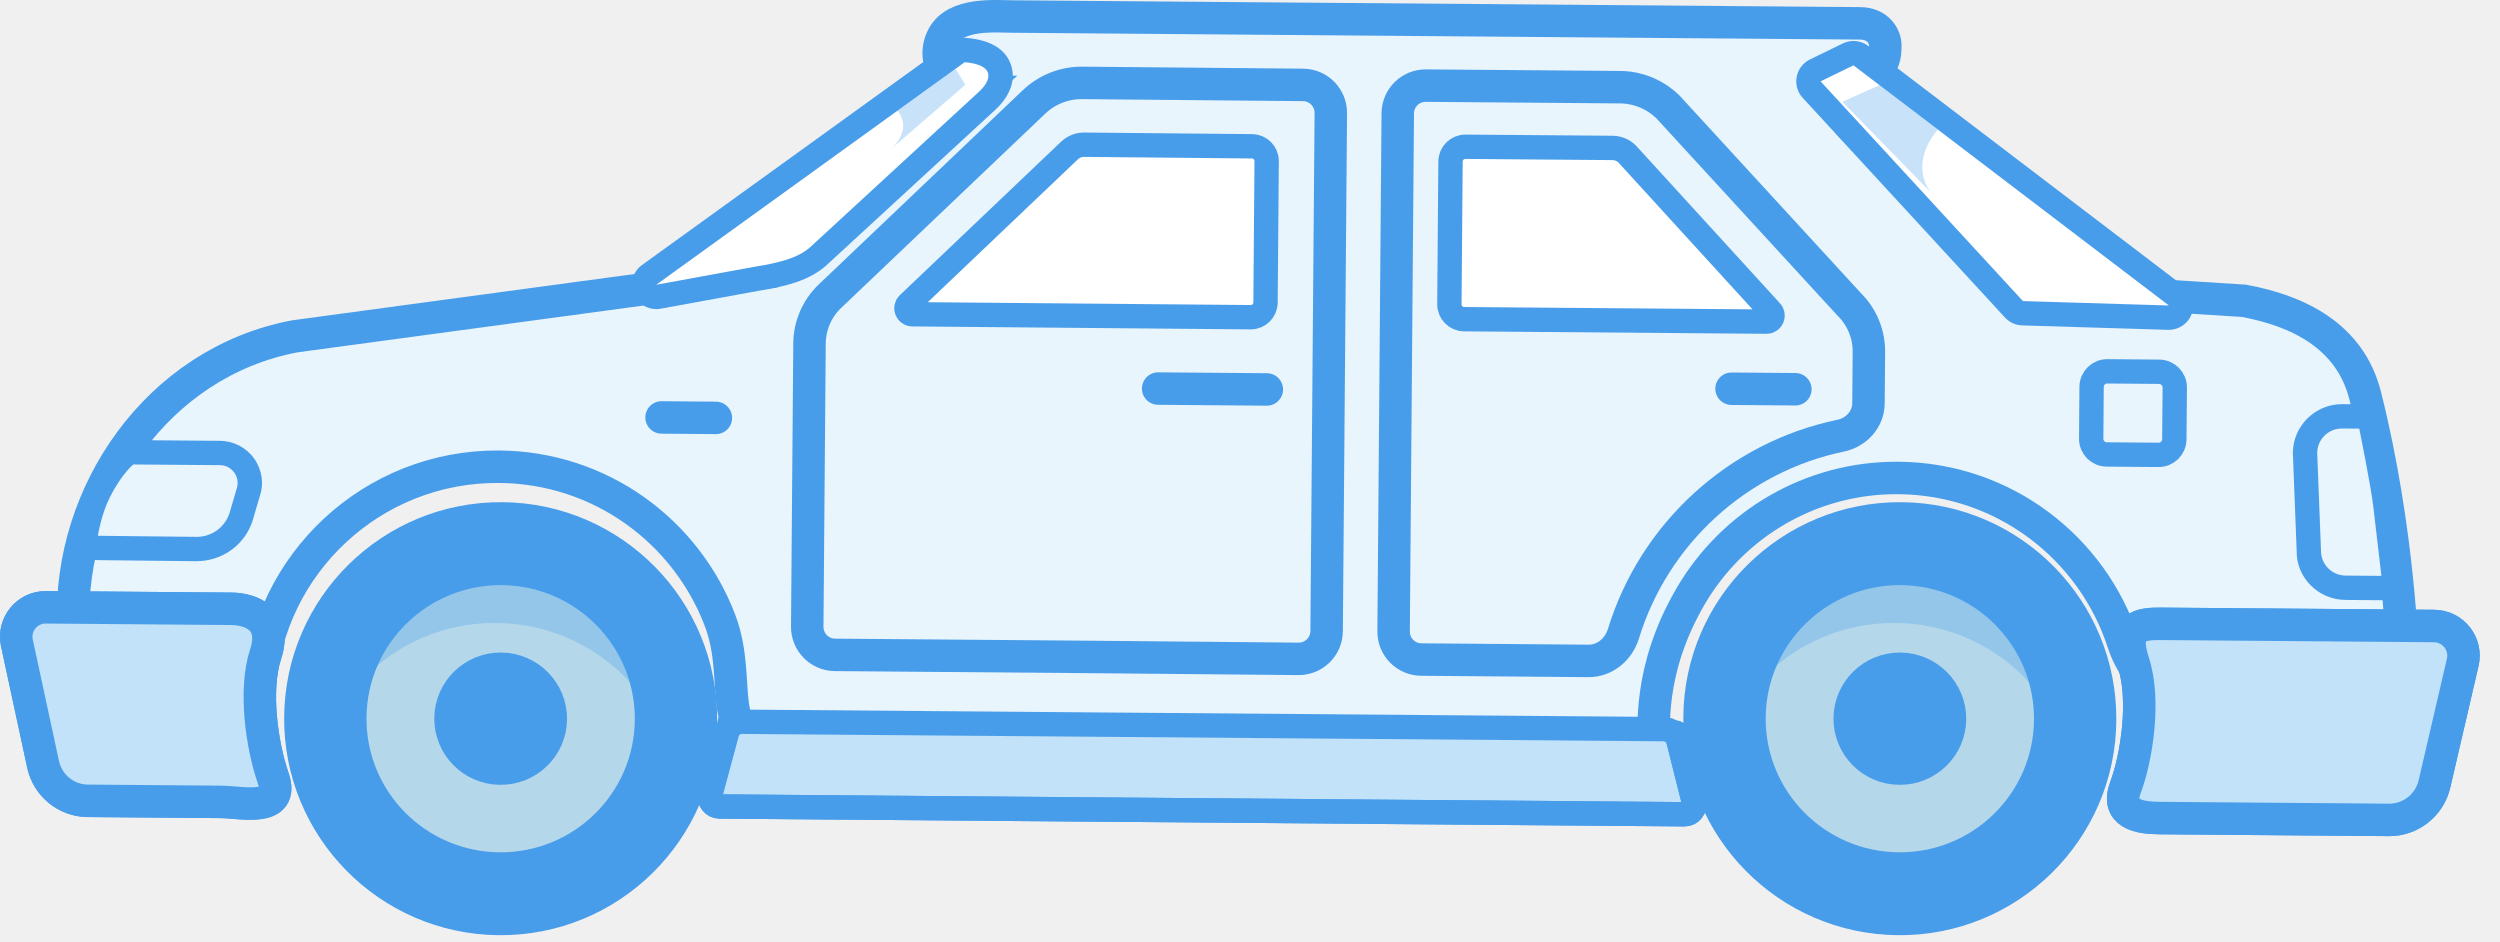
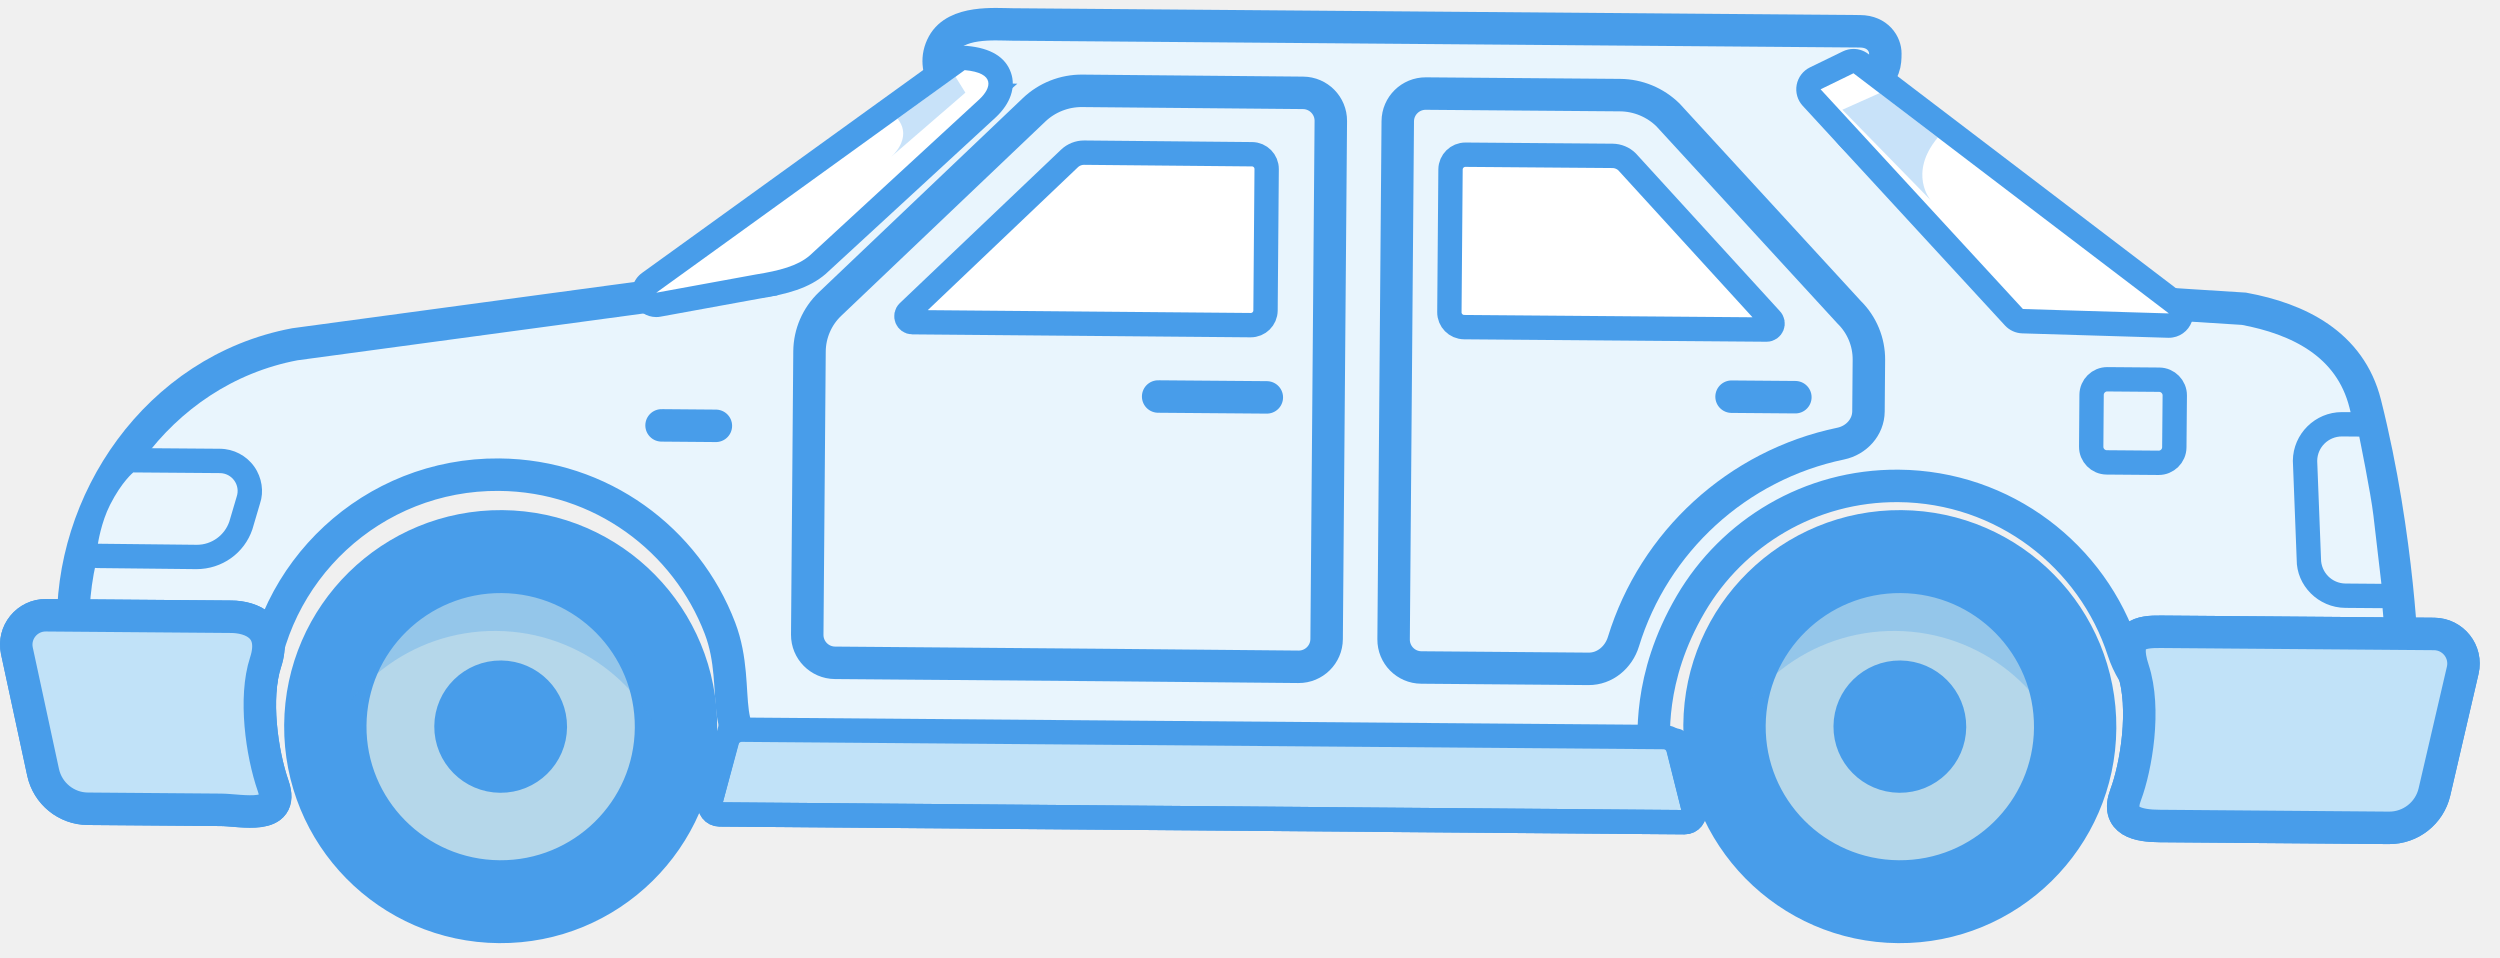
- <svg xmlns="http://www.w3.org/2000/svg" width="77px" height="29px" viewBox="0 0 77 29" version="1.1">
+ <svg xmlns="http://www.w3.org/2000/svg" width="94px" height="36px" viewBox="0 0 77 29" version="1.1">
  <g id="Page-1" stroke="none" stroke-width="1" fill="none" fill-rule="evenodd">
    <g id="Car-Model-Icons" transform="translate(-22, -116)">
      <g id="SEDAN" transform="translate(22, 116)">
        <path d="M57.631,2.249 C58.054,2.02 58.067,1.688 58.068,1.404 C58.07,1.119 57.842,0.723 57.289,0.719 L31.184,0.509 C30.627,0.504 29.445,0.393 29.049,1.113 C28.611,1.908 29.293,2.797 30.037,2.81 L23.718,8.379 L9.08,10.359 C4.828,11.163 2.111,15.228 2.26,19.198 C2.296,20.191 2.782,21.124 3.583,21.721 L3.669,21.785 C4.482,22.391 5.472,22.724 6.485,22.732 C7.318,22.739 7.935,22.015 7.994,21.183 C8.269,17.351 11.48,14.344 15.373,14.375 C18.513,14.4 21.137,16.38 22.175,19.104 C22.909,21.028 21.898,22.856 23.956,22.873 C29.547,22.918 44.794,23.04 50.944,23.09 C50.948,22.538 50.725,20.665 52.077,18.355 C53.361,16.163 55.75,14.699 58.473,14.721 C61.718,14.747 64.454,16.875 65.399,19.804 C65.968,21.569 68.523,23.231 70.377,23.246 C72.205,23.26 74.205,22.06 73.998,20.243 C73.998,20.243 73.9,16.368 72.849,12.19 C72.383,10.34 70.775,9.573 69.114,9.265 L63.752,8.925 C62.647,8.855 61.598,8.387 60.806,7.611 C60.806,7.611 57.926,4.829 57.068,3.945 C56.209,3.061 57.207,2.479 57.631,2.249" id="Fill-15" fill="#E9F5FD" />
        <path d="M57.631,2.249 C58.054,2.02 58.067,1.688 58.068,1.404 C58.07,1.119 57.842,0.723 57.289,0.719 L31.184,0.509 C30.627,0.504 29.445,0.393 29.049,1.113 C28.611,1.908 29.293,2.797 30.037,2.81 L23.718,8.379 L9.08,10.359 C4.828,11.163 2.111,15.228 2.26,19.198 C2.296,20.191 2.782,21.124 3.583,21.721 L3.669,21.785 C4.482,22.391 5.472,22.724 6.485,22.732 C7.318,22.739 7.935,22.015 7.994,21.183 C8.269,17.351 11.48,14.344 15.373,14.375 C18.513,14.4 21.137,16.38 22.175,19.104 C22.909,21.028 21.898,22.856 23.956,22.873 C29.547,22.918 44.794,23.04 50.944,23.09 C50.948,22.538 50.725,20.665 52.077,18.355 C53.361,16.163 55.75,14.699 58.473,14.721 C61.718,14.747 64.454,16.875 65.399,19.804 C65.968,21.569 68.523,23.231 70.377,23.246 C72.205,23.26 74.205,22.06 73.998,20.243 C73.998,20.243 73.9,16.368 72.849,12.19 C72.383,10.34 70.775,9.573 69.114,9.265 L63.752,8.925 C62.647,8.855 61.598,8.387 60.806,7.611 C60.806,7.611 57.926,4.829 57.068,3.945 C56.209,3.061 57.207,2.479 57.631,2.249 Z" id="Stroke-17" stroke="#489DEA" />
        <path d="M3.013,16.877 C2.905,16.876 2.801,16.828 2.732,16.746 C2.66,16.663 2.63,16.555 2.646,16.447 C2.651,16.418 2.755,15.724 3.058,15.129 C3.449,14.363 3.829,14.046 3.87,14.013 C3.938,13.96 4.021,13.931 4.106,13.931 C4.106,13.931 6.776,13.952 6.776,13.952 C7.072,13.955 7.351,14.1 7.524,14.342 C7.694,14.583 7.74,14.893 7.646,15.172 L7.423,15.925 C7.221,16.52 6.678,16.909 6.067,16.909 L3.013,16.877 Z" id="Fill-19" fill="#E9F5FD" />
        <path d="M4.105,13.556 C3.935,13.556 3.77,13.614 3.637,13.72 C3.558,13.783 3.14,14.14 2.723,14.958 C2.398,15.597 2.286,16.313 2.274,16.393 C2.243,16.607 2.305,16.825 2.446,16.989 C2.586,17.154 2.792,17.25 3.008,17.252 L6.049,17.285 C6.839,17.285 7.525,16.793 7.773,16.06 L8.008,15.264 C8.133,14.902 8.07,14.465 7.83,14.126 C7.588,13.786 7.196,13.581 6.778,13.577 L4.111,13.556 L4.105,13.556 Z M4.105,14.306 L6.772,14.327 C7.148,14.33 7.41,14.699 7.29,15.052 L7.063,15.82 C6.918,16.245 6.516,16.535 6.066,16.535 L6.058,16.535 L3.016,16.502 C3.016,16.502 3.113,15.846 3.392,15.299 C3.756,14.584 4.105,14.306 4.105,14.306 Z" id="Fill-21" fill="#489DEA" />
        <path d="M51.706,22.831 C51.652,22.614 51.458,22.459 51.233,22.457 L22.851,22.23 C22.627,22.229 22.431,22.38 22.373,22.596 L21.876,24.471 C21.827,24.657 21.966,24.838 22.159,24.84 L51.884,25.079 C52.077,25.081 52.219,24.901 52.173,24.715 L51.706,22.831 Z" id="Fill-23" fill="#C1E2F8" />
        <path d="M51.706,22.831 C51.652,22.614 51.458,22.459 51.233,22.457 L22.851,22.23 C22.627,22.229 22.431,22.38 22.373,22.596 L21.876,24.471 C21.827,24.657 21.966,24.838 22.159,24.84 L51.884,25.079 C52.077,25.081 52.219,24.901 52.173,24.715 L51.706,22.831 Z" id="Stroke-25" stroke="#489DEA" stroke-width="0.75" stroke-linecap="round" stroke-linejoin="round" />
        <path d="M58.56,16.467 C55.43,16.442 52.871,18.959 52.846,22.091 C52.821,25.22 55.338,27.779 58.469,27.804 C61.599,27.829 64.158,25.311 64.183,22.181 C64.207,19.05 61.691,16.492 58.56,16.467" id="Fill-29" fill="#737987" />
        <path d="M58.56,16.467 C55.43,16.442 52.871,18.959 52.846,22.091 C52.821,25.22 55.338,27.779 58.469,27.804 C61.599,27.829 64.158,25.311 64.183,22.181 C64.207,19.05 61.691,16.492 58.56,16.467 Z" id="Stroke-31" stroke="#284356" stroke-linecap="round" stroke-linejoin="round" />
        <path d="M58.502,23.798 C57.58,23.791 56.839,23.041 56.846,22.122 C56.854,21.204 57.607,20.466 58.528,20.473 C59.45,20.481 60.191,21.231 60.185,22.149 C60.177,23.068 59.423,23.806 58.502,23.798 M58.552,17.647 C56.063,17.627 54.028,19.621 54.008,22.1 C53.988,24.579 55.99,26.606 58.48,26.626 C60.968,26.646 63.001,24.652 63.022,22.173 C63.041,19.694 61.04,17.667 58.552,17.647" id="Fill-33" fill="#B5D7EA" />
        <path d="M58.502,23.798 C57.58,23.791 56.839,23.041 56.846,22.122 C56.854,21.204 57.607,20.466 58.528,20.473 C59.45,20.481 60.191,21.231 60.185,22.149 C60.177,23.068 59.423,23.806 58.502,23.798 Z M58.552,17.647 C56.063,17.627 54.028,19.621 54.008,22.1 C53.988,24.579 55.99,26.606 58.48,26.626 C60.968,26.646 63.001,24.652 63.022,22.173 C63.041,19.694 61.04,17.667 58.552,17.647 Z" id="Stroke-35" stroke="#489DEA" stroke-width="0.75" stroke-linecap="round" stroke-linejoin="round" />
        <path d="M58.528,20.473 C57.607,20.466 56.853,21.204 56.845,22.122 C56.839,23.04 57.58,23.79 58.502,23.798 C59.423,23.806 60.176,23.067 60.184,22.149 C60.191,21.231 59.45,20.48 58.528,20.473" id="Fill-37" fill="#489DEA" />
        <path d="M58.381,19.188 C61.013,19.209 63.204,21.022 63.823,23.459 C63.948,22.999 64.023,22.518 64.027,22.019 C64.052,18.887 61.535,16.33 58.404,16.305 C55.274,16.279 52.715,18.796 52.69,21.928 C52.686,22.427 52.753,22.909 52.87,23.371 C53.528,20.945 55.749,19.167 58.381,19.188" id="Fill-39" fill-opacity="0.3" fill="#489DEA" />
        <path d="M52.846,22.091 C52.822,25.22 55.339,27.779 58.469,27.804 C61.599,27.83 64.159,25.312 64.183,22.182 C64.207,19.05 61.691,16.493 58.56,16.467 C55.431,16.443 52.87,18.959 52.846,22.091 Z" id="Stroke-41" stroke="#489DEA" stroke-width="2" stroke-linecap="round" stroke-linejoin="round" />
        <path d="M15.466,16.467 C12.336,16.442 9.777,18.959 9.752,22.091 C9.727,25.22 12.244,27.779 15.375,27.804 C18.505,27.829 21.064,25.311 21.089,22.181 C21.113,19.05 18.596,16.492 15.466,16.467" id="Fill-45" fill="#737987" />
        <path d="M15.466,16.467 C12.336,16.442 9.777,18.959 9.752,22.091 C9.727,25.22 12.244,27.779 15.375,27.804 C18.505,27.829 21.064,25.311 21.089,22.181 C21.113,19.05 18.596,16.492 15.466,16.467 Z" id="Stroke-47" stroke="#284356" stroke-linecap="round" stroke-linejoin="round" />
        <path d="M15.407,23.798 C14.485,23.791 13.744,23.041 13.751,22.122 C13.759,21.204 14.511,20.466 15.433,20.473 C16.355,20.481 17.096,21.231 17.09,22.149 C17.082,23.068 16.328,23.806 15.407,23.798 M15.457,17.647 C12.968,17.627 10.933,19.621 10.913,22.1 C10.893,24.579 12.895,26.606 15.385,26.626 C17.873,26.646 19.906,24.652 19.927,22.173 C19.946,19.694 17.945,17.667 15.457,17.647" id="Fill-49" fill="#B5D7EA" />
        <path d="M15.407,23.798 C14.485,23.791 13.744,23.041 13.751,22.122 C13.759,21.204 14.511,20.466 15.433,20.473 C16.355,20.481 17.096,21.231 17.09,22.149 C17.082,23.068 16.328,23.806 15.407,23.798 Z M15.457,17.647 C12.968,17.627 10.933,19.621 10.913,22.1 C10.893,24.579 12.895,26.606 15.385,26.626 C17.873,26.646 19.906,24.652 19.927,22.173 C19.946,19.694 17.945,17.667 15.457,17.647 Z" id="Stroke-51" stroke="#489DEA" stroke-width="0.75" stroke-linecap="round" stroke-linejoin="round" />
        <path d="M15.433,20.473 C14.511,20.466 13.758,21.204 13.75,22.122 C13.744,23.04 14.485,23.79 15.407,23.798 C16.328,23.806 17.081,23.067 17.089,22.149 C17.096,21.231 16.355,20.48 15.433,20.473" id="Fill-53" fill="#489DEA" />
        <path d="M20.728,23.459 C20.853,22.999 20.928,22.518 20.932,22.019 C20.957,18.887 18.439,16.33 15.309,16.305 C12.179,16.279 9.62,18.796 9.595,21.928 C9.591,22.427 9.658,22.909 9.775,23.371 C10.433,20.945 12.654,19.167 15.286,19.188 C17.918,19.209 20.109,21.022 20.728,23.459 Z" id="Fill-55" fill-opacity="0.3" fill="#489DEA" />
        <path d="M9.752,22.091 C9.727,25.22 12.244,27.779 15.375,27.804 C18.505,27.83 21.064,25.312 21.089,22.182 C21.113,19.05 18.596,16.493 15.466,16.467 C12.336,16.443 9.776,18.959 9.752,22.091 Z" id="Stroke-57" stroke="#489DEA" stroke-width="2" stroke-linecap="round" stroke-linejoin="round" />
        <path d="M66.969,13.533 C66.966,13.798 66.749,14.012 66.484,14.01 L64.886,13.997 C64.621,13.995 64.406,13.777 64.409,13.512 L64.421,11.915 C64.424,11.649 64.641,11.435 64.906,11.437 L66.504,11.45 C66.77,11.452 66.984,11.67 66.983,11.935 L66.969,13.533 Z" id="Stroke-61" stroke="#489DEA" stroke-width="0.75" stroke-linecap="round" stroke-linejoin="round" />
        <path d="M72.24,18.103 C71.614,18.098 71.108,17.585 71.112,16.959 L70.995,13.966 C70.999,13.328 71.509,12.823 72.131,12.823 L72.668,12.827 C72.844,12.829 72.997,12.954 73.032,13.127 C73.047,13.199 73.392,14.899 73.472,15.588 L73.719,17.693 C73.731,17.8 73.697,17.907 73.626,17.987 C73.554,18.066 73.453,18.112 73.346,18.112 C73.345,18.112 72.24,18.103 72.24,18.103" id="Fill-63" fill="#E9F5FD" />
        <path d="M72.131,12.448 C71.305,12.448 70.627,13.12 70.62,13.946 L70.738,16.991 C70.731,17.789 71.403,18.471 72.236,18.478 L73.341,18.487 L73.347,18.487 C73.56,18.487 73.763,18.397 73.905,18.238 C74.049,18.078 74.116,17.864 74.092,17.65 L73.846,15.545 C73.764,14.84 73.415,13.125 73.401,13.052 C73.329,12.705 73.026,12.455 72.671,12.452 L72.143,12.448 L72.131,12.448 Z M72.131,13.198 L72.137,13.198 L72.665,13.202 C72.665,13.202 73.022,14.95 73.101,15.632 C73.18,16.312 73.347,17.737 73.347,17.737 L72.242,17.728 C71.822,17.725 71.485,17.382 71.487,16.962 L71.37,13.952 C71.373,13.534 71.713,13.198 72.131,13.198 Z" id="Fill-65" fill="#489DEA" />
        <path d="M24.933,10.576 C24.938,10.027 25.166,9.5 25.563,9.122 L31.849,3.139 C32.247,2.759 32.782,2.548 33.332,2.553 L40.134,2.615 C40.61,2.619 40.993,3.008 40.989,3.483 L40.86,19.439 C40.857,19.914 40.468,20.297 39.993,20.293 L33.825,20.236 L25.716,20.17 C25.242,20.166 24.86,19.778 24.863,19.303 L24.933,10.576 Z" id="Stroke-67" stroke="#489DEA" stroke-linecap="round" stroke-linejoin="round" />
        <path d="M56.695,13.418 C57.174,13.318 57.546,12.915 57.549,12.424 L57.562,10.837 C57.566,10.288 57.346,9.758 56.955,9.374 L51.374,3.295 C50.98,2.909 50.45,2.689 49.899,2.685 L43.918,2.637 C43.443,2.633 43.054,3.015 43.051,3.49 L42.923,19.447 C42.919,19.922 43.301,20.311 43.776,20.314 L48.927,20.356 C49.429,20.36 49.853,20.001 50.001,19.521 C50.945,16.442 53.51,14.08 56.695,13.418 Z" id="Stroke-75" stroke="#489DEA" stroke-linecap="round" stroke-linejoin="round" />
        <path d="M8.413,23.962 C8.785,25.031 7.433,24.703 6.807,24.698 L2.701,24.665 C2.04,24.66 1.469,24.193 1.328,23.546 L0.521,19.804 C0.398,19.234 0.834,18.7 1.416,18.705 L7.122,18.751 C7.748,18.756 8.534,19.071 8.179,20.155 C7.824,21.238 8.059,22.942 8.413,23.962 Z" id="Stroke-83" stroke="#489DEA" stroke-linecap="round" stroke-linejoin="round" />
        <path d="M8.413,23.957 C8.047,22.941 7.824,21.233 8.179,20.15 C8.534,19.066 7.748,18.751 7.122,18.746 L6.522,18.741 C6.509,18.801 6.492,18.864 6.471,18.929 C6.171,19.843 5.792,21.213 6.088,22.667 C6.171,23.075 5.888,23.478 5.472,23.475 L1.307,23.442 L1.328,23.541 C1.469,24.188 2.04,24.655 2.701,24.66 L6.808,24.693 C7.433,24.698 8.702,24.757 8.413,23.957" id="Fill-85" fill="#489DEA" />
        <path d="M8.413,23.962 C8.785,25.031 7.433,24.703 6.807,24.698 L2.701,24.665 C2.04,24.66 1.469,24.193 1.328,23.546 L0.521,19.804 C0.398,19.234 0.834,18.7 1.416,18.705 L7.122,18.751 C7.748,18.756 8.534,19.071 8.179,20.155 C7.824,21.238 8.059,22.942 8.413,23.962" id="Fill-87" fill="#C1E2F8" />
        <path d="M8.413,23.962 C8.785,25.031 7.433,24.703 6.807,24.698 L2.701,24.665 C2.04,24.66 1.469,24.193 1.328,23.546 L0.521,19.804 C0.398,19.234 0.834,18.7 1.416,18.705 L7.122,18.751 C7.748,18.756 8.534,19.071 8.179,20.155 C7.824,21.238 8.059,22.942 8.413,23.962 Z" id="Stroke-89" stroke="#489DEA" stroke-linecap="round" stroke-linejoin="round" />
        <path d="M22.654,21.603 L21.876,24.471 C21.827,24.657 21.966,24.839 22.159,24.84 L51.883,25.079 C52.077,25.081 52.218,24.901 52.173,24.714 L51.632,22.569" id="Stroke-91" stroke="#489DEA" stroke-width="0.75" stroke-linecap="round" stroke-linejoin="round" />
        <path d="M65.471,24.235 C65.153,25.072 65.882,25.191 66.511,25.196 L73.579,25.253 C74.246,25.258 74.828,24.799 74.98,24.151 L75.852,20.4 C75.984,19.83 75.555,19.286 74.969,19.281 L66.561,19.214 C65.93,19.208 65.337,19.273 65.701,20.379 C66.103,21.589 65.787,23.395 65.471,24.235 Z" id="Stroke-93" stroke="#489DEA" stroke-linecap="round" stroke-linejoin="round" />
        <path d="M74.687,19.301 L74.276,19.298 C74.272,19.317 74.273,19.335 74.269,19.353 L73.398,23.104 C73.246,23.752 72.664,24.212 71.999,24.207 L65.224,24.153 C65.212,24.187 65.201,24.223 65.188,24.255 C64.871,25.093 65.6,25.212 66.23,25.217 L73.298,25.274 C73.963,25.279 74.546,24.819 74.698,24.171 L75.569,20.421 C75.702,19.85 75.273,19.306 74.687,19.301" id="Fill-95" fill="#489DEA" />
        <path d="M65.471,24.235 C65.153,25.072 65.882,25.191 66.511,25.196 L73.579,25.253 C74.246,25.258 74.828,24.799 74.98,24.151 L75.852,20.4 C75.984,19.83 75.555,19.286 74.969,19.281 L66.561,19.214 C65.93,19.208 65.337,19.273 65.701,20.379 C66.103,21.589 65.787,23.395 65.471,24.235" id="Fill-97" fill="#C1E2F8" />
        <path d="M65.471,24.235 C65.153,25.072 65.882,25.191 66.511,25.196 L73.579,25.253 C74.246,25.258 74.828,24.799 74.98,24.151 L75.852,20.4 C75.984,19.83 75.555,19.286 74.969,19.281 L66.561,19.214 C65.93,19.208 65.337,19.273 65.701,20.379 C66.103,21.589 65.787,23.395 65.471,24.235 Z" id="Stroke-99" stroke="#489DEA" stroke-linecap="round" stroke-linejoin="round" />
        <g id="Group-101" transform="translate(19, 1)">
          <path d="M1.212,8.146 C1.064,8.146 0.927,8.057 0.867,7.918 C0.798,7.756 0.851,7.569 0.992,7.466 L10.492,0.612 C10.557,0.565 10.634,0.54 10.712,0.54 C10.724,0.54 10.734,0.541 10.746,0.541 C11.32,0.595 11.669,0.788 11.783,1.119 C11.889,1.423 11.761,1.766 11.424,2.084 L6.193,6.902 C5.739,7.292 5.123,7.455 4.335,7.58 L1.279,8.139 C1.257,8.143 1.234,8.146 1.212,8.146" id="Fill-1" fill="#FFFFFF" />
          <path d="M10.712,0.166 C10.556,0.166 10.401,0.214 10.274,0.307 L0.774,7.162 C0.489,7.367 0.385,7.742 0.523,8.065 C0.642,8.345 0.916,8.521 1.212,8.521 C1.257,8.521 1.302,8.517 1.347,8.508 L4.41,7.949 C5.244,7.814 5.915,7.635 6.427,7.196 L11.675,2.364 C12.125,1.94 12.292,1.442 12.138,0.997 C11.972,0.514 11.515,0.235 10.78,0.169 C10.758,0.167 10.735,0.166 10.712,0.166 M10.713,0.915 C11.669,1.002 11.534,1.466 11.167,1.812 L5.94,6.625 C5.566,6.947 5.007,7.093 4.275,7.21 L1.212,7.771 L10.713,0.915" id="Fill-3" fill="#489DEA" />
          <path d="M43.294,8.647 C43.193,8.644 43.098,8.6 43.03,8.526 L36.799,1.759 C36.718,1.672 36.684,1.552 36.706,1.436 C36.728,1.319 36.804,1.22 36.91,1.168 L37.923,0.674 C37.975,0.649 38.031,0.636 38.087,0.636 C38.168,0.636 38.247,0.662 38.315,0.713 L48.029,8.11 C48.158,8.209 48.21,8.38 48.155,8.533 C48.103,8.684 47.96,8.783 47.802,8.783 C47.798,8.783 43.294,8.647 43.294,8.647" id="Fill-5" fill="#FFFFFF" />
          <path d="M38.087,0.262 C37.976,0.262 37.863,0.287 37.759,0.338 L36.746,0.831 C36.533,0.935 36.382,1.134 36.338,1.366 C36.294,1.599 36.362,1.84 36.523,2.014 L42.754,8.781 C42.891,8.929 43.081,9.016 43.283,9.023 L47.779,9.159 L47.802,9.159 C48.119,9.159 48.402,8.96 48.509,8.659 C48.618,8.352 48.516,8.01 48.256,7.812 L38.541,0.415 C38.408,0.314 38.248,0.262 38.087,0.262 M38.087,1.012 L47.802,8.409 L43.306,8.273 L37.074,1.506 L38.087,1.012" id="Fill-7" fill="#489DEA" />
          <path d="M38.895,1.621 L37.744,2.135 L40.459,4.915 C40.459,4.915 39.764,4.096 40.685,2.99 C39.577,2.147 38.895,1.621 38.895,1.621" id="Fill-9" fill-opacity="0.3" fill="#489DEA" />
          <path d="M10.427,1.115 L10.734,1.609 L8.407,3.62 C8.407,3.62 9.147,3.04 8.643,2.408 L10.427,1.115 Z" id="Fill-11" fill-opacity="0.3" fill="#489DEA" />
          <path d="M3.049,11.871 L1.376,11.857" id="Stroke-27" stroke="#489DEA" stroke-linecap="round" stroke-linejoin="round" />
          <path d="M20.018,10.995 L16.671,10.968" id="Stroke-69" stroke="#489DEA" stroke-linecap="round" stroke-linejoin="round" />
          <path d="M19.978,8.319 C19.976,8.57 19.771,8.772 19.52,8.77 L9.099,8.679 C8.935,8.678 8.855,8.477 8.974,8.362 L13.941,3.635 C14.061,3.521 14.224,3.456 14.39,3.457 L19.562,3.506 C19.813,3.507 20.015,3.713 20.013,3.964 L19.978,8.319 Z" id="Fill-71" fill="#FFFFFF" />
          <path d="M19.978,8.319 C19.976,8.57 19.771,8.772 19.52,8.77 L9.099,8.679 C8.935,8.678 8.855,8.477 8.974,8.362 L13.941,3.635 C14.061,3.521 14.224,3.456 14.39,3.457 L19.562,3.506 C19.813,3.507 20.015,3.713 20.013,3.964 L19.978,8.319 Z" id="Stroke-73" stroke="#489DEA" stroke-width="0.75" stroke-linecap="round" stroke-linejoin="round" />
          <path d="M34.332,10.973 L36.297,10.989" id="Stroke-77" stroke="#489DEA" stroke-linecap="round" stroke-linejoin="round" />
          <path d="M25.676,3.975 C25.678,3.722 25.885,3.518 26.138,3.52 L30.667,3.556 C30.834,3.558 30.998,3.625 31.116,3.743 L35.54,8.588 C35.659,8.705 35.575,8.907 35.409,8.906 L26.095,8.831 C25.842,8.829 25.638,8.622 25.641,8.369 L25.676,3.975 Z" id="Fill-79" fill="#FFFFFF" />
          <path d="M25.676,3.975 C25.678,3.722 25.885,3.518 26.138,3.52 L30.667,3.556 C30.834,3.558 30.998,3.625 31.116,3.743 L35.54,8.588 C35.659,8.705 35.575,8.907 35.409,8.906 L26.095,8.831 C25.842,8.829 25.638,8.622 25.641,8.369 L25.676,3.975 Z" id="Stroke-81" stroke="#489DEA" stroke-width="0.75" stroke-linecap="round" stroke-linejoin="round" />
        </g>
      </g>
    </g>
  </g>
</svg>
